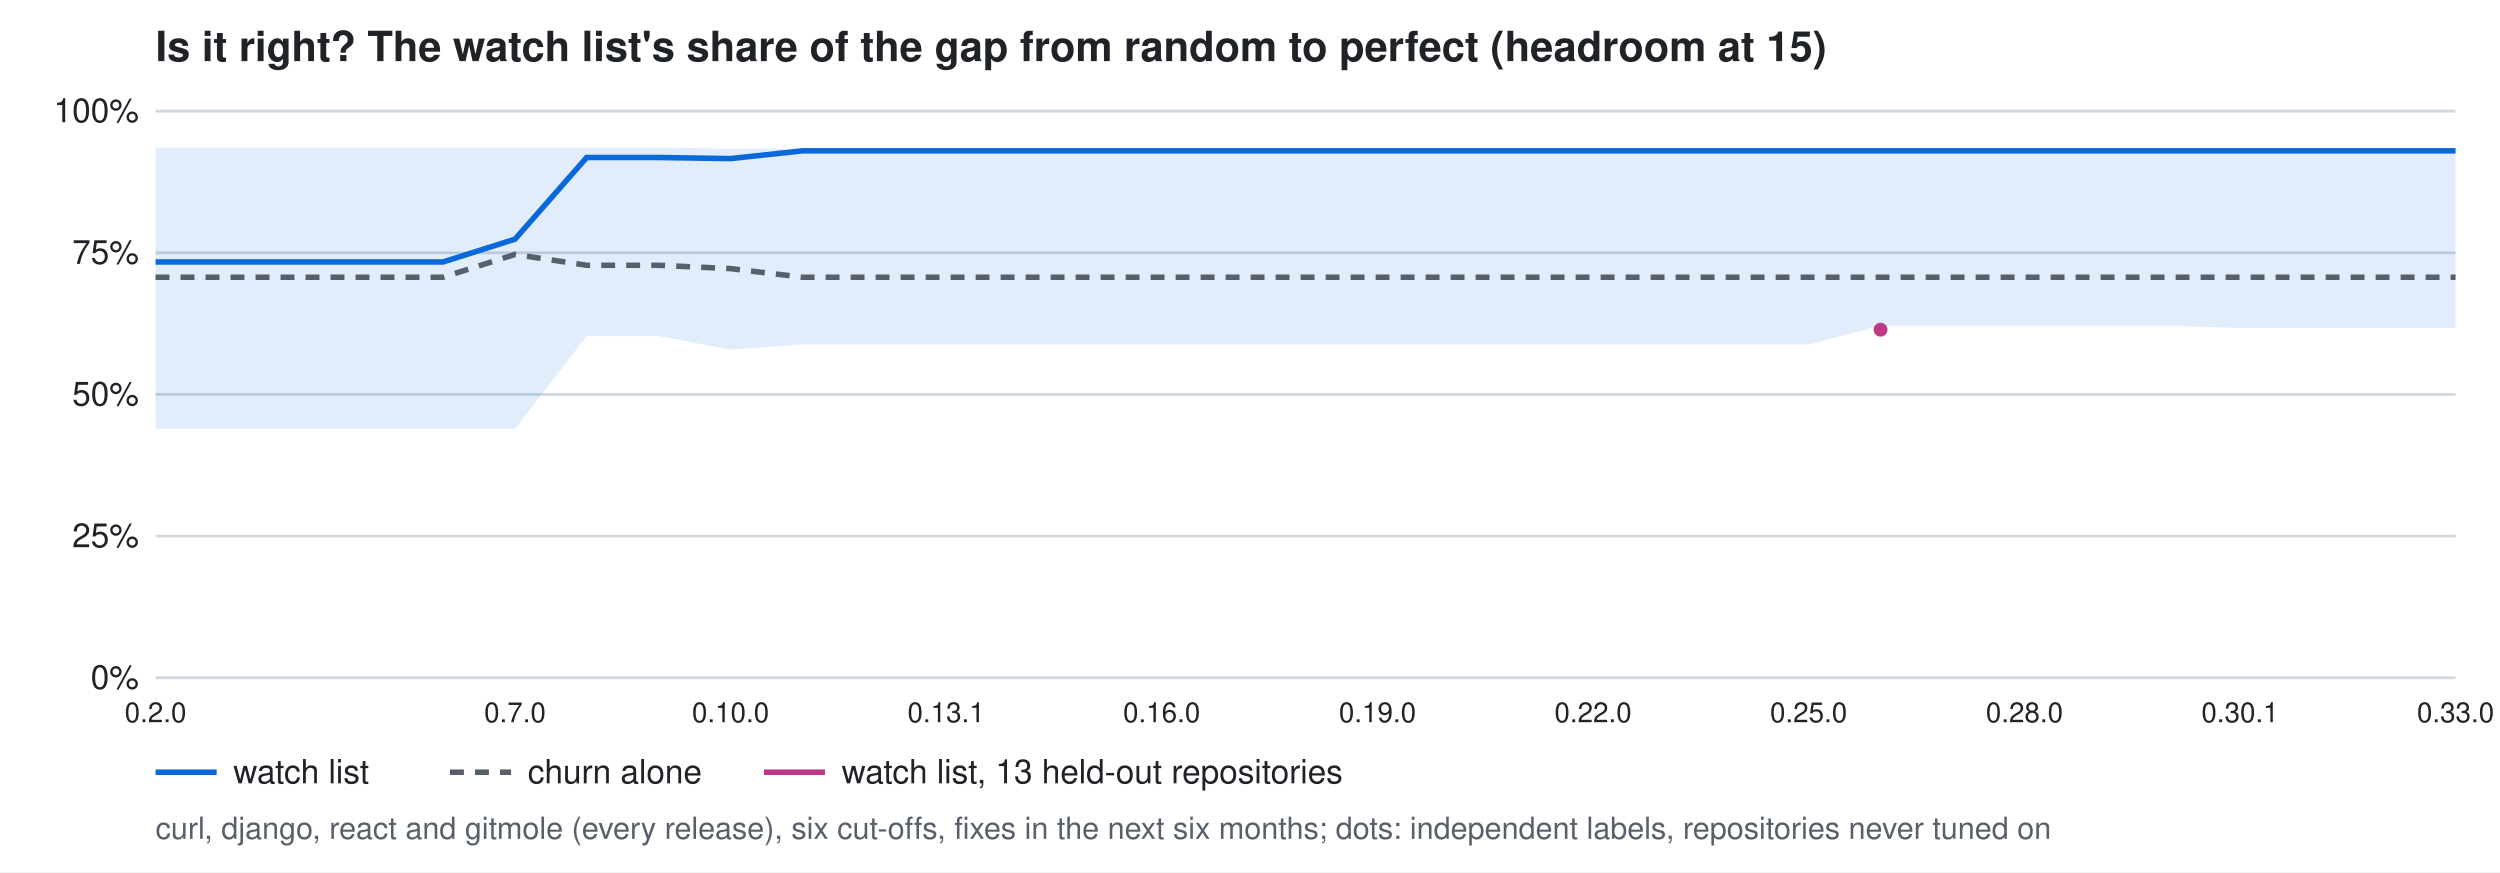
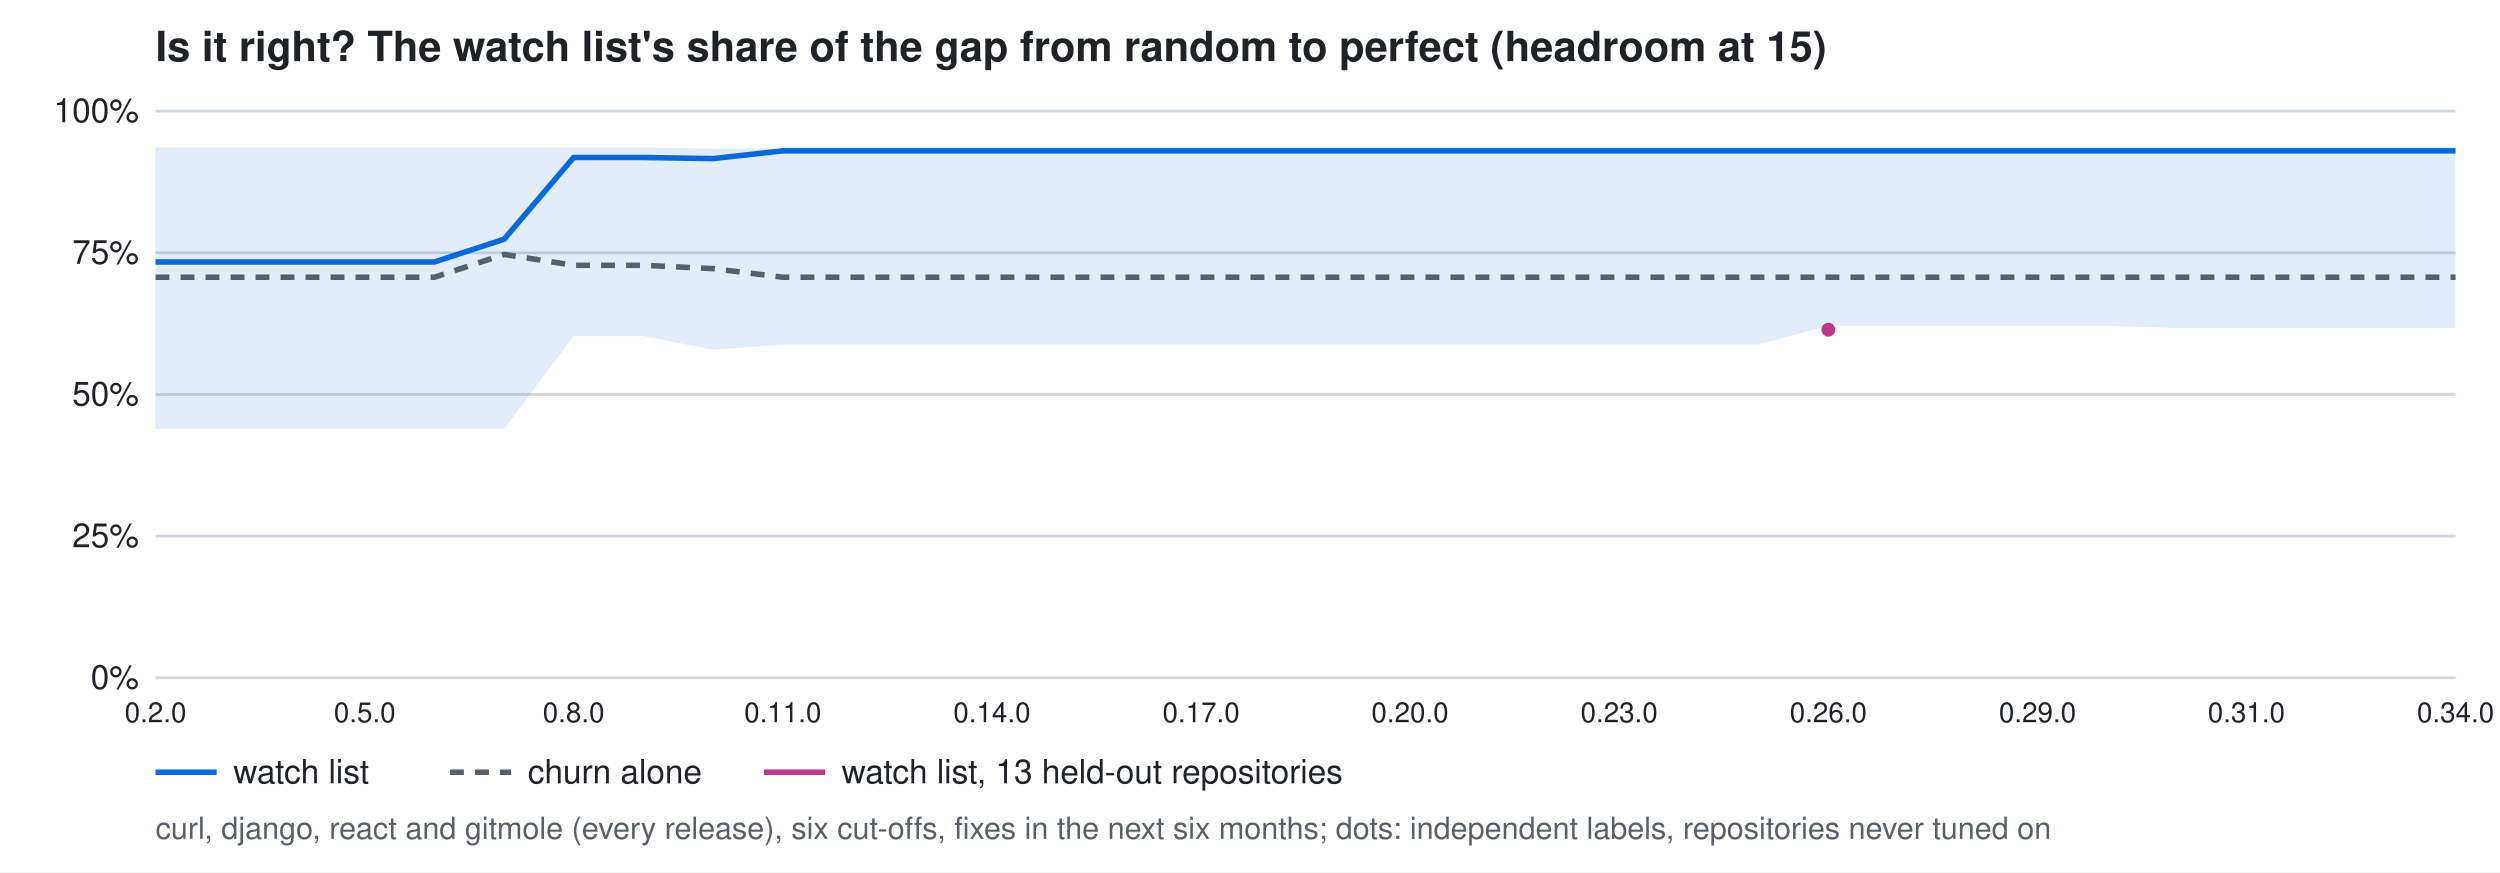
<svg xmlns="http://www.w3.org/2000/svg" width="900" height="314" viewBox="0 0 900 314" font-family="-apple-system,Segoe UI,Helvetica,Arial,sans-serif" font-size="12">
  <rect width="900" height="314" fill="#ffffff" />
  <text x="56" y="22" font-size="15" font-weight="600" fill="#1f2328">Is it right? The watch list's share of the gap from random to perfect (headroom at 15)</text>
  <line x1="56" y1="244.0" x2="884" y2="244.0" stroke="#d0d7de" stroke-width="1" />
  <text x="50" y="248.0" text-anchor="end" fill="#1f2328">0%</text>
  <line x1="56" y1="193.0" x2="884" y2="193.0" stroke="#d0d7de" stroke-width="1" />
  <text x="50" y="197.0" text-anchor="end" fill="#1f2328">25%</text>
  <line x1="56" y1="142.0" x2="884" y2="142.0" stroke="#d0d7de" stroke-width="1" />
  <text x="50" y="146.0" text-anchor="end" fill="#1f2328">50%</text>
  <line x1="56" y1="91.0" x2="884" y2="91.0" stroke="#d0d7de" stroke-width="1" />
  <text x="50" y="95.0" text-anchor="end" fill="#1f2328">75%</text>
  <line x1="56" y1="40.0" x2="884" y2="40.0" stroke="#d0d7de" stroke-width="1" />
  <text x="50" y="44.0" text-anchor="end" fill="#1f2328">100%</text>
  <text x="56.0" y="260" text-anchor="middle" fill="#1f2328" font-size="10">0.2.0</text>
-   <text x="185.4" y="260" text-anchor="middle" fill="#1f2328" font-size="10">0.7.0</text>
-   <text x="263.0" y="260" text-anchor="middle" fill="#1f2328" font-size="10">0.10.0</text>
-   <text x="340.6" y="260" text-anchor="middle" fill="#1f2328" font-size="10">0.13.1</text>
-   <text x="418.2" y="260" text-anchor="middle" fill="#1f2328" font-size="10">0.16.0</text>
-   <text x="495.9" y="260" text-anchor="middle" fill="#1f2328" font-size="10">0.19.0</text>
-   <text x="573.5" y="260" text-anchor="middle" fill="#1f2328" font-size="10">0.22.0</text>
-   <text x="651.1" y="260" text-anchor="middle" fill="#1f2328" font-size="10">0.25.0</text>
-   <text x="728.8" y="260" text-anchor="middle" fill="#1f2328" font-size="10">0.28.0</text>
-   <text x="806.4" y="260" text-anchor="middle" fill="#1f2328" font-size="10">0.30.1</text>
-   <text x="884.0" y="260" text-anchor="middle" fill="#1f2328" font-size="10">0.33.0</text>
-   <polygon points="56.0,53.1 81.9,53.1 107.8,53.1 133.6,53.1 159.5,53.1 185.4,53.1 211.2,53.1 237.1,53.1 263.0,53.5 288.9,53.5 314.8,53.5 340.6,53.5 366.5,53.5 392.4,53.5 418.2,53.5 444.1,53.5 470.0,53.5 495.9,53.5 521.8,53.5 547.6,53.5 573.5,53.5 599.4,53.5 625.2,53.5 651.1,53.5 677.0,53.5 702.9,53.5 728.8,53.5 754.6,53.5 780.5,53.5 806.4,53.5 832.2,53.5 858.1,53.5 884.0,53.5 884.0,118.1 858.1,118.1 832.2,118.1 806.4,118.1 780.5,117.3 754.6,117.3 728.8,117.3 702.9,117.3 677.0,117.3 651.1,124.0 625.2,124.0 599.4,124.0 573.5,124.0 547.6,124.0 521.8,124.0 495.9,124.0 470.0,124.0 444.1,124.0 418.2,124.0 392.4,124.0 366.5,124.0 340.6,124.0 314.8,124.0 288.9,124.0 263.0,125.9 237.1,121.0 211.2,121.0 185.4,154.4 159.5,154.4 133.6,154.4 107.8,154.4 81.9,154.4 56.0,154.4" fill="#0969da" fill-opacity="0.12" stroke="none" />
-   <polyline points="56.0,94.3 81.9,94.3 107.8,94.3 133.6,94.3 159.5,94.3 185.4,86.1 211.2,56.7 237.1,56.7 263.0,57.1 288.9,54.3 314.8,54.3 340.6,54.3 366.5,54.3 392.4,54.3 418.2,54.3 444.1,54.3 470.0,54.3 495.9,54.3 521.8,54.3 547.6,54.3 573.5,54.3 599.4,54.3 625.2,54.3 651.1,54.3 677.0,54.3 702.9,54.3 728.8,54.3 754.6,54.3 780.5,54.3 806.4,54.3 832.2,54.3 858.1,54.3 884.0,54.3" fill="none" stroke="#0969da" stroke-width="2" />
-   <polyline points="56.0,99.8 81.9,99.8 107.8,99.8 133.6,99.8 159.5,99.8 185.4,91.6 211.2,95.5 237.1,95.5 263.0,96.7 288.9,99.8 314.8,99.8 340.6,99.8 366.5,99.8 392.4,99.8 418.2,99.8 444.1,99.8 470.0,99.8 495.9,99.8 521.8,99.8 547.6,99.8 573.5,99.8 599.4,99.8 625.2,99.8 651.1,99.8 677.0,99.8 702.9,99.8 728.8,99.8 754.6,99.8 780.5,99.8 806.4,99.8 832.2,99.8 858.1,99.8 884.0,99.8" fill="none" stroke="#57606a" stroke-width="2" stroke-dasharray="5 4" />
-   <circle cx="677.0" cy="118.7" r="2.5" fill="#bf3989" />
+   <text x="131.3" y="260" text-anchor="middle" fill="#1f2328" font-size="10">0.5.0</text>
+   <text x="206.5" y="260" text-anchor="middle" fill="#1f2328" font-size="10">0.8.0</text>
+   <text x="281.8" y="260" text-anchor="middle" fill="#1f2328" font-size="10">0.11.0</text>
+   <text x="357.1" y="260" text-anchor="middle" fill="#1f2328" font-size="10">0.14.0</text>
+   <text x="432.4" y="260" text-anchor="middle" fill="#1f2328" font-size="10">0.17.0</text>
+   <text x="507.6" y="260" text-anchor="middle" fill="#1f2328" font-size="10">0.20.0</text>
+   <text x="582.9" y="260" text-anchor="middle" fill="#1f2328" font-size="10">0.23.0</text>
+   <text x="658.2" y="260" text-anchor="middle" fill="#1f2328" font-size="10">0.26.0</text>
+   <text x="733.5" y="260" text-anchor="middle" fill="#1f2328" font-size="10">0.29.0</text>
+   <text x="808.7" y="260" text-anchor="middle" fill="#1f2328" font-size="10">0.31.0</text>
+   <text x="884.0" y="260" text-anchor="middle" fill="#1f2328" font-size="10">0.34.0</text>
+   <polygon points="56.0,53.1 81.1,53.1 106.2,53.1 131.3,53.1 156.4,53.1 181.5,53.1 206.5,53.1 231.6,53.1 256.7,53.5 281.8,53.5 306.9,53.5 332.0,53.5 357.1,53.5 382.2,53.5 407.3,53.5 432.4,53.5 457.5,53.5 482.5,53.5 507.6,53.5 532.7,53.5 557.8,53.5 582.9,53.5 608.0,53.5 633.1,53.5 658.2,53.5 683.3,53.5 708.4,53.5 733.5,53.5 758.5,53.5 783.6,53.5 808.7,53.5 833.8,53.5 858.9,53.5 884.0,53.5 884.0,118.1 858.9,118.1 833.8,118.1 808.7,118.1 783.6,118.1 758.5,117.3 733.5,117.3 708.4,117.3 683.3,117.3 658.2,117.3 633.1,124.0 608.0,124.0 582.9,124.0 557.8,124.0 532.7,124.0 507.6,124.0 482.5,124.0 457.5,124.0 432.4,124.0 407.3,124.0 382.2,124.0 357.1,124.0 332.0,124.0 306.9,124.0 281.8,124.0 256.7,125.9 231.6,121.0 206.5,121.0 181.5,154.4 156.4,154.4 131.3,154.4 106.2,154.4 81.1,154.4 56.0,154.4" fill="#0969da" fill-opacity="0.12" stroke="none" />
+   <polyline points="56.0,94.3 81.1,94.3 106.2,94.3 131.3,94.3 156.4,94.3 181.5,86.1 206.5,56.7 231.6,56.7 256.7,57.1 281.8,54.3 306.9,54.3 332.0,54.3 357.1,54.3 382.2,54.3 407.3,54.3 432.4,54.3 457.5,54.3 482.5,54.3 507.6,54.3 532.7,54.3 557.8,54.3 582.9,54.3 608.0,54.3 633.1,54.3 658.2,54.3 683.3,54.3 708.4,54.3 733.5,54.3 758.5,54.3 783.6,54.3 808.7,54.3 833.8,54.3 858.9,54.3 884.0,54.3" fill="none" stroke="#0969da" stroke-width="2" />
+   <polyline points="56.0,99.8 81.1,99.8 106.2,99.8 131.3,99.8 156.4,99.8 181.5,91.6 206.5,95.5 231.6,95.5 256.7,96.7 281.8,99.8 306.9,99.8 332.0,99.8 357.1,99.8 382.2,99.8 407.3,99.8 432.4,99.8 457.5,99.8 482.5,99.8 507.6,99.8 532.7,99.8 557.8,99.8 582.9,99.8 608.0,99.8 633.1,99.8 658.2,99.8 683.3,99.8 708.4,99.8 733.5,99.8 758.5,99.8 783.6,99.8 808.7,99.8 833.8,99.8 858.9,99.8 884.0,99.8" fill="none" stroke="#57606a" stroke-width="2" stroke-dasharray="5 4" />
+   <circle cx="658.2" cy="118.7" r="2.5" fill="#bf3989" />
  <line x1="56" y1="278" x2="78" y2="278" stroke="#0969da" stroke-width="2" />
  <text x="84" y="282" fill="#1f2328">watch list</text>
  <line x1="162" y1="278" x2="184" y2="278" stroke="#57606a" stroke-width="2" stroke-dasharray="5 4" />
  <text x="190" y="282" fill="#1f2328">churn alone</text>
  <line x1="275" y1="278" x2="297" y2="278" stroke="#bf3989" stroke-width="2" />
  <text x="303" y="282" fill="#1f2328">watch list, 13 held-out repositories</text>
  <text x="56" y="302" fill="#57606a" font-size="11">curl, django, react and gitmole (every release), six cut-offs, fixes in the next six months; dots: independent labels, repositories never tuned on</text>
</svg>
